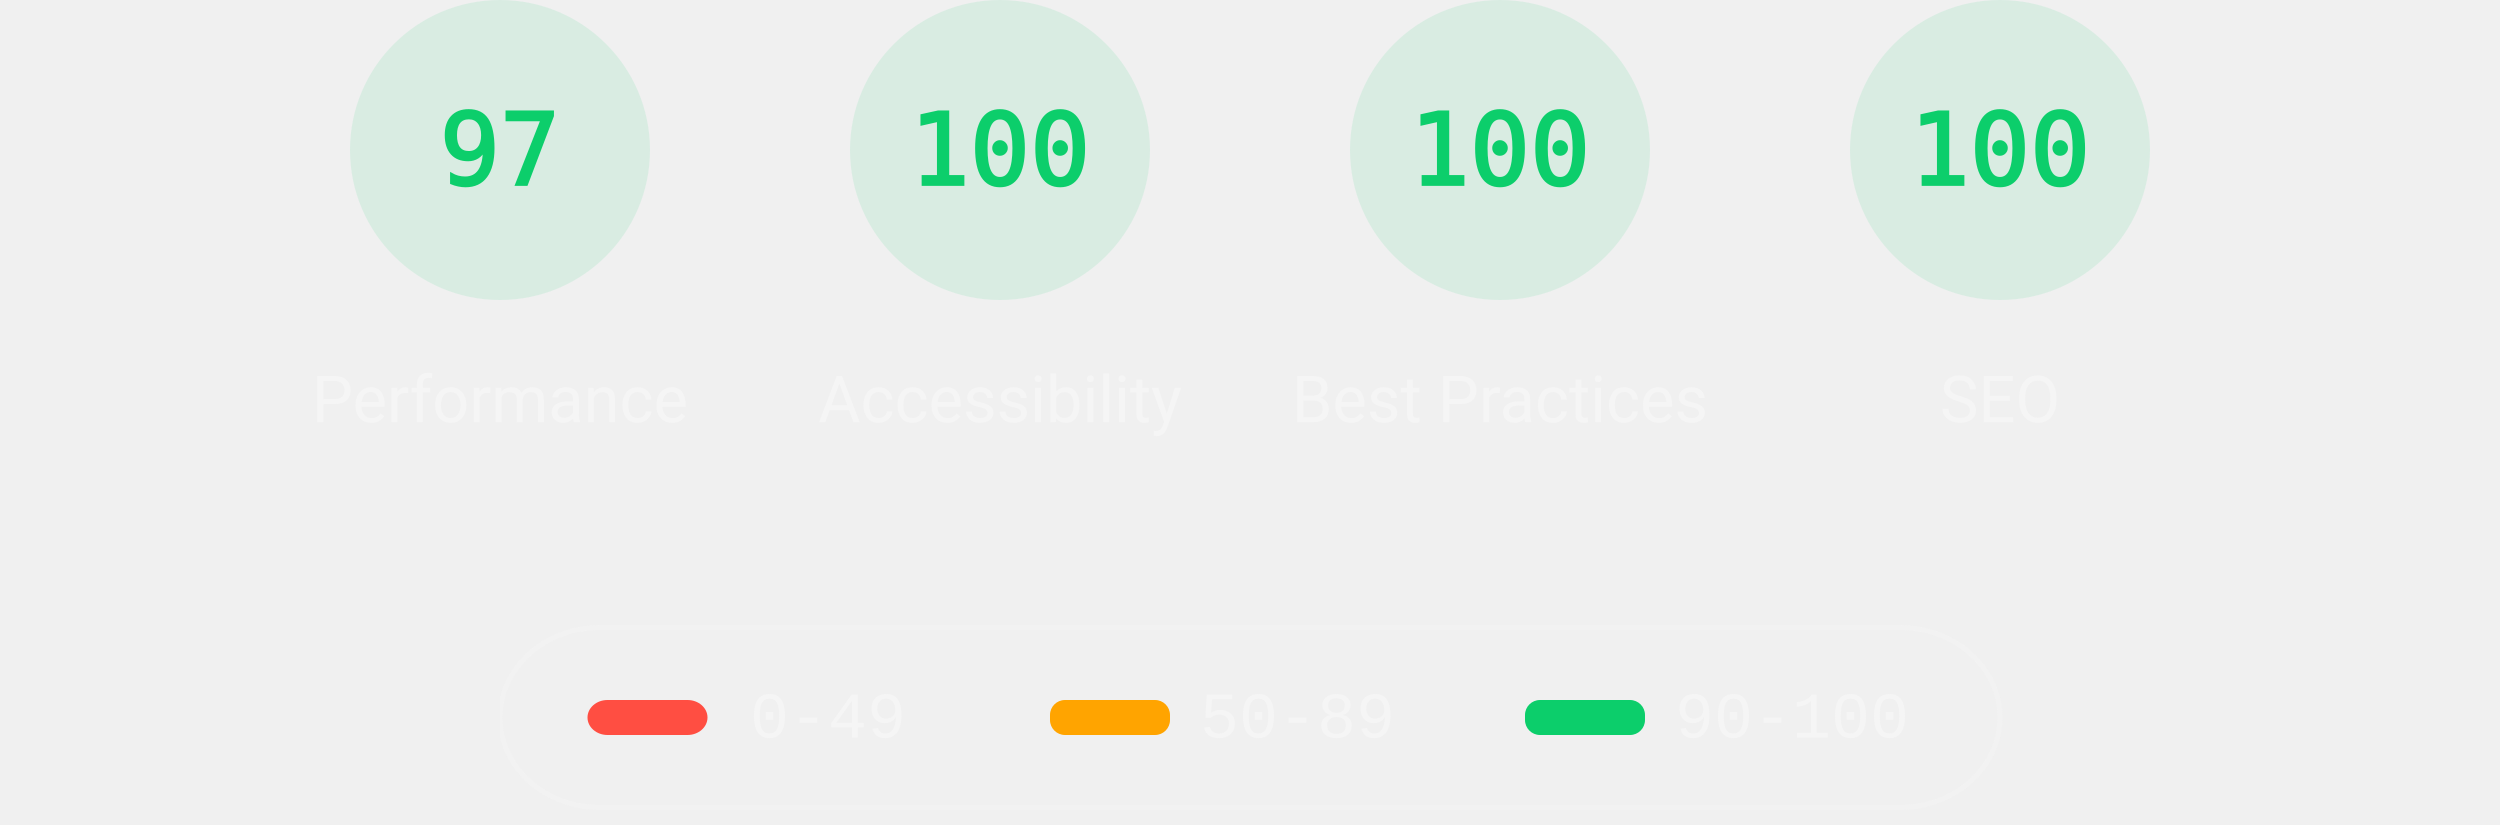
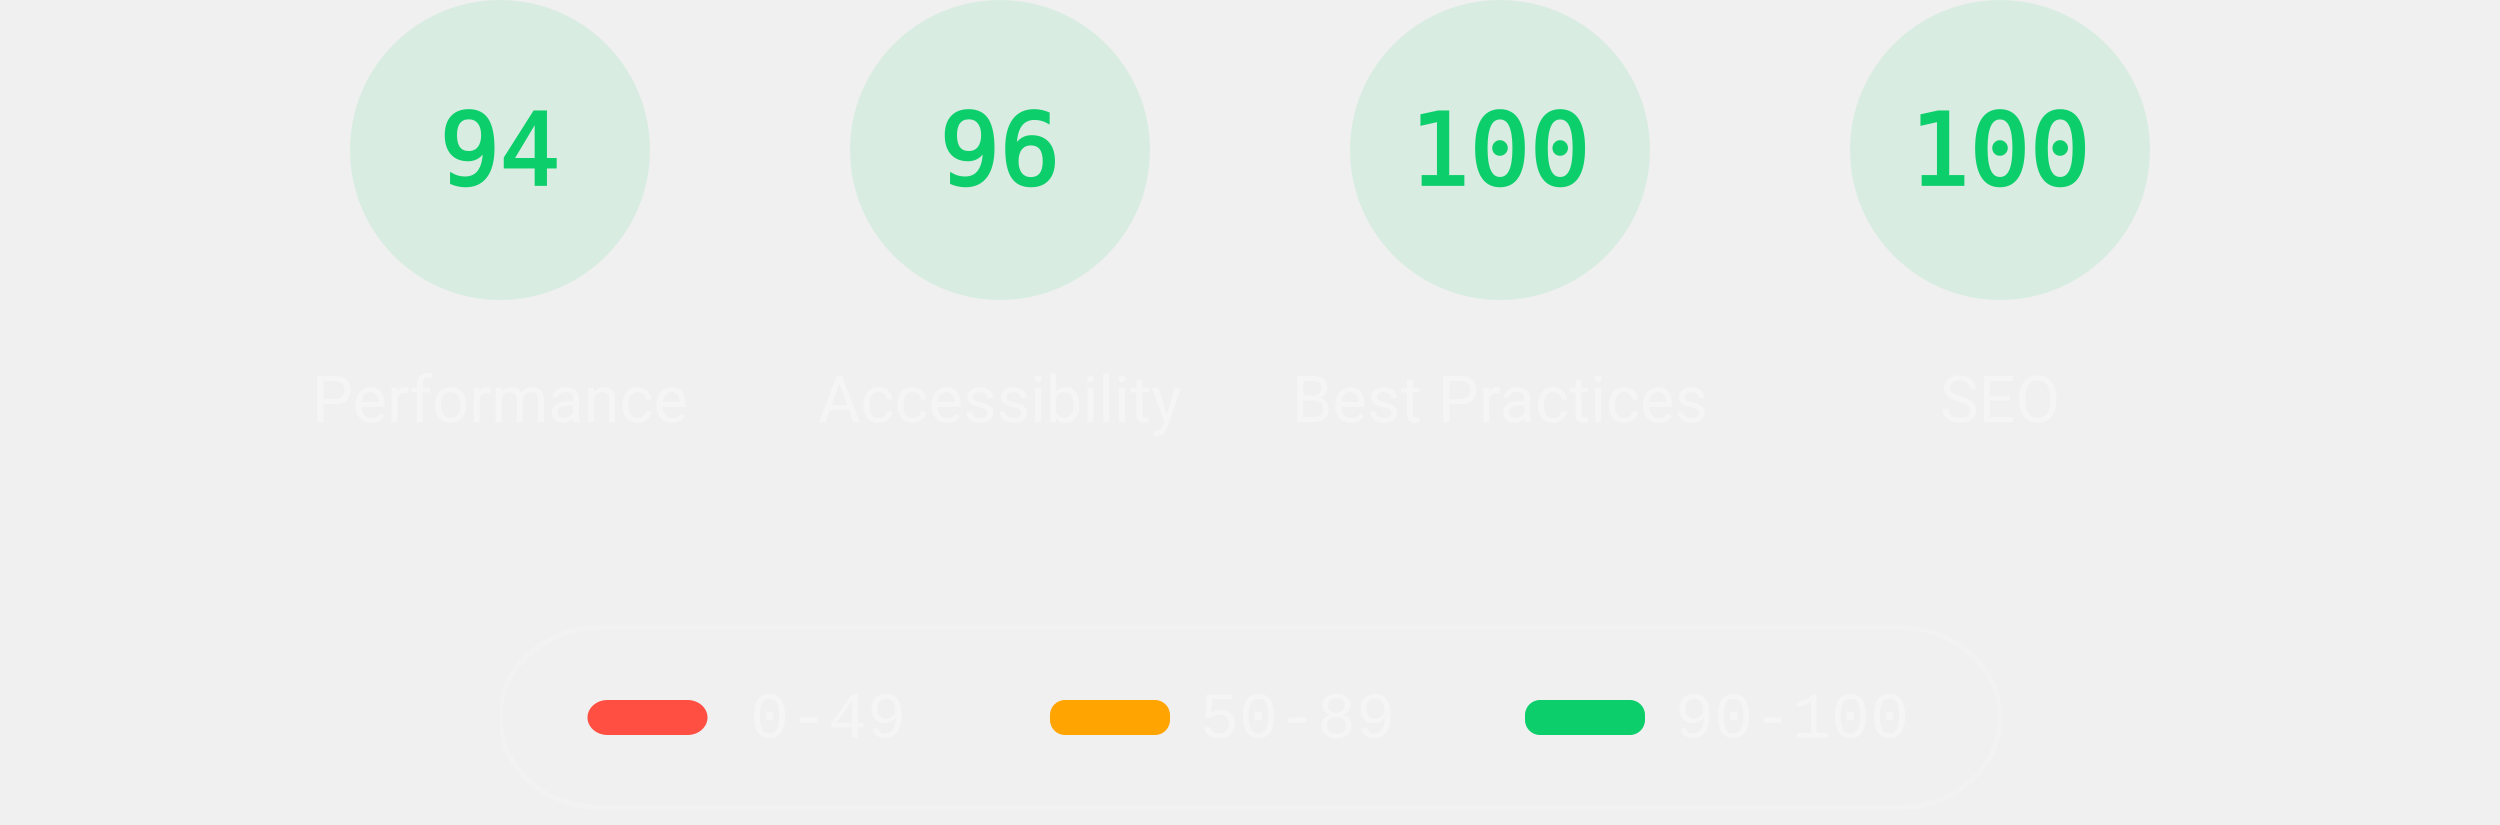
<svg xmlns="http://www.w3.org/2000/svg" class="theme--dark" fill="none" width="1000" height="330">
  <style>
			.gauge-base {
				opacity: 0.1
			}

			.gauge-arc {
				fill: none;
				animation-delay: 250ms;
				stroke-linecap: round;
				transform: rotate(-90deg);
				transform-origin: 100px 60px;
				animation: load-gauge 1s ease forwards
			}

			.guage-text {
				font-size: 40px;
				font-family: monospace;
				text-align: center
			}

			.guage-red {
				color: #ff4e42;
				fill: #ff4e42;
				stroke: #ff4e42
			}
			.guage-orange {
				color: #ffa400;
				fill: #ffa400;
				stroke: #ffa400
			}
			.guage-green {
				color: #0cce6b;
				fill: #0cce6b;
				stroke: #0cce6b
			}
			.theme--agnostic .guage-undefined {
				color: #5c5c5c;
				fill: #5c5c5c;
				stroke: #5c5c5c
			}
			.theme--light .guage-undefined {
				color: #1e1e1e;
				fill: #1e1e1e;
				stroke: #1e1e1e
			}
			.theme--dark .guage-undefined {
				color: #f5f5f5;
				fill: #f5f5f5;
				stroke: #f5f5f5
			}

			.guage-title {
				stroke: none;
				font-size: 26px;
				line-height: 26px;
				font-family: Roboto, Halvetica, Arial, sans-serif
			}
			.metric.guage-title {
				font-family: 'Courier New', Courier, monospace
			}
			.theme--agnostic .guage-title {
				color: #737373;
				fill: #737373
			}
			.theme--light .guage-title {
				color: #212121;
				fill: #212121
			}
			.theme--dark .guage-title {
				color: #f5f5f5;
				fill: #f5f5f5
			}

			@keyframes load-gauge {
				from {
					stroke-dasharray: 0 352.858
				}
			}
			.lh-gauge--pwa__disc {
				fill: #e0e0e0
			}
			.lh-gauge--pwa__logo {
				position: relative;
				fill: #b0b0b0
			}
			.lh-gauge--pwa__invisible {
				display: none
			}
			.lh-gauge--pwa__visible {
				display: inline
			}
			.guage-invisible {
				display: none
			}
			.lh-gauge--pwa__logo--primary-color {
				fill: #304ffe
			}
			.theme--agnostic .lh-gauge--pwa__logo--secondary-color {
				fill: #787878
			}
			.theme--light .lh-gauge--pwa__logo--secondary-color {
				fill: #3d3d3d
			}
			.theme--dark .lh-gauge--pwa__logo--secondary-color {
				fill: #d8b6b6
			}
			.theme--light #svg_2 {
				stroke: #00000022
			}
			.theme--agnostic #svg_2 {
				stroke: #616161
			}
			.theme--light #svg_2 {
				stroke: #00000022
			}
			.theme--dark #svg_2 {
				stroke: #f5f5f566
			}
		</style>
  <svg class="guage-div guage-perf guage-green" viewBox="0 0 200 200" width="200" height="200" x="100" y="0">
    <circle class="gauge-base" r="56" cx="100" cy="60" stroke-width="8" />
-     <circle class="gauge-arc guage-arc-1" r="56" cx="100" cy="60" stroke-width="8" style="stroke-dasharray: 341.302, 351.858;" />
-     <text class="guage-text" x="100px" y="60px" alignment-baseline="central" dominant-baseline="central" text-anchor="middle">97</text>
+     <circle class="gauge-arc guage-arc-1" r="56" cx="100" cy="60" stroke-width="8" style="stroke-dasharray: 330.747, 351.858;" />
+     <text class="guage-text" x="100px" y="60px" alignment-baseline="central" dominant-baseline="central" text-anchor="middle">94</text>
    <text class="guage-title" x="100px" y="160px" alignment-baseline="central" dominant-baseline="central" text-anchor="middle">Performance</text>
  </svg>
  <svg class="guage-div guage-acc guage-green" viewBox="0 0 200 200" width="200" height="200" x="300" y="0">
    <circle class="gauge-base" r="56" cx="100" cy="60" stroke-width="8" />
-     <circle class="gauge-arc guage-arc-2" r="56" cx="100" cy="60" stroke-width="8" style="stroke-dasharray: 351.858, 351.858;" />
-     <text class="guage-text" x="100px" y="60px" alignment-baseline="central" dominant-baseline="central" text-anchor="middle">100</text>
+     <circle class="gauge-arc guage-arc-2" r="56" cx="100" cy="60" stroke-width="8" style="stroke-dasharray: 337.784, 351.858;" />
+     <text class="guage-text" x="100px" y="60px" alignment-baseline="central" dominant-baseline="central" text-anchor="middle">96</text>
    <text class="guage-title" x="100px" y="160px" alignment-baseline="central" dominant-baseline="central" text-anchor="middle">Accessibility</text>
  </svg>
  <svg class="guage-div guage-best guage-green" viewBox="0 0 200 200" width="200" height="200" x="500" y="0">
    <circle class="gauge-base" r="56" cx="100" cy="60" stroke-width="8" />
    <circle class="gauge-arc guage-arc-3" r="56" cx="100" cy="60" stroke-width="8" style="stroke-dasharray: 351.858, 351.858;" />
    <text class="guage-text" x="100px" y="60px" alignment-baseline="central" dominant-baseline="central" text-anchor="middle">100</text>
    <text class="guage-title" x="100px" y="160px" alignment-baseline="central" dominant-baseline="central" text-anchor="middle">Best Practices</text>
  </svg>
  <svg class="guage-div guage-seo guage-green" viewBox="0 0 200 200" width="200" height="200" x="700" y="0">
    <circle class="gauge-base" r="56" cx="100" cy="60" stroke-width="8" />
    <circle class="gauge-arc guage-arc-4" r="56" cx="100" cy="60" stroke-width="8" style="stroke-dasharray: 351.858, 351.858;" />
    <text class="guage-text" x="100px" y="60px" alignment-baseline="central" dominant-baseline="central" text-anchor="middle">100</text>
    <text class="guage-title" x="100px" y="160px" alignment-baseline="central" dominant-baseline="central" text-anchor="middle">SEO</text>
  </svg>
  <svg class="guage-div guage-pwa guage-invisible" viewBox="0 0 200 200" width="200" height="200" x="900" y="0">
    <svg viewBox="0 0 60 60" width="112" height="112" x="44" y="4">
      <defs>
        <linearGradient id="lh-gauge--pwa__check-circle__gradient-0" x1="50%" y1="0%" x2="50%" y2="100%">
          <stop stop-color="#00C852" offset="0%" />
          <stop stop-color="#009688" offset="100%" />
        </linearGradient>
        <linearGradient id="lh-gauge--pwa__installable__shadow-gradient-0" x1="76.056%" x2="24.111%" y1="82.995%" y2="24.735%">
          <stop stop-color="#A5D6A7" offset="0%" />
          <stop stop-color="#80CBC4" offset="100%" />
        </linearGradient>
        <linearGradient id="lh-gauge--pwa__fast-reliable__shadow-gradient-0" x1="76.056%" y1="82.995%" x2="25.678%" y2="26.493%">
          <stop stop-color="#64B5F6" offset="0%" />
          <stop stop-color="#2979FF" offset="100%" />
        </linearGradient>
        <g id="lh-gauge--pwa__fast-reliable-badge-0">
          <circle fill="#FFFFFF" cx="10" cy="10" r="10" />
          <path fill="#304FFE" d="M10 3.58l5.25 2.34v3.5c0 3.23-2.24 6.26-5.25 7-3.01-.74-5.25-3.77-5.25-7v-3.5L10 3.58zm-.47 10.74l2.76-4.83.03-.07c.04-.08 0-.24-.22-.24h-1.64l.47-3.26h-.47l-2.7 4.77c-.02.01.05-.1-.04.05-.09.16-.1.31.18.31h1.63l-.47 3.27h.47z" />
        </g>
        <g id="lh-gauge--pwa__installable-badge-0">
          <circle fill="#FFFFFF" cx="10" cy="10" r="10" />
          <path fill="#009688" d="M10 4.167A5.835 5.835 0 0 0 4.167 10 5.835 5.835 0 0 0 10 15.833 5.835 5.835 0 0 0 15.833 10 5.835 5.835 0 0 0 10 4.167zm2.917 6.416h-2.334v2.334H9.417v-2.334H7.083V9.417h2.334V7.083h1.166v2.334h2.334v1.166z" />
        </g>
      </defs>
      <g stroke="none" fill-rule="nonzero">
        <circle class="lh-gauge--pwa__disc" cx="30" cy="30" r="30" />
        <g class="lh-gauge--pwa__logo">
          <path d="M35.66 19.39l.7-1.75h2L37.4 15 38.6 12l3.4 9h-2.51l-.58-1.61z" />
          <path d="M33.52 21l3.65-9h-2.42l-2.5 5.82L30.5 12h-1.86l-1.9 5.82-1.35-2.65-1.21 3.72L25.4 21h2.38l1.72-5.2 1.64 5.2z" />
          <path fill-rule="nonzero" d="M20.3 17.91h1.48c.45 0 .85-.05 1.2-.15l.39-1.18 1.07-3.3a2.64 2.64 0 0 0-.28-.37c-.55-.6-1.36-.91-2.42-.91H18v9h2.3V17.9zm1.96-3.84c.22.22.33.5.33.87 0 .36-.1.65-.29.87-.2.23-.59.35-1.15.35h-.86v-2.41h.87c.52 0 .89.1 1.1.32z" />
        </g>
        <rect class="lh-gauge--pwa__component lh-gauge--pwa__na-line lh-gauge--pwa__invisible" fill="#FFFFFF" x="20" y="32" width="20" height="4" rx="2" />
        <g class="lh-gauge--pwa__component lh-gauge--pwa__fast-reliable-badge lh-gauge--pwa__invisible" transform="translate(20, 29)">
          <path fill="url(#lh-gauge--pwa__fast-reliable__shadow-gradient-0)" d="M33.63 19.49A30 30 0 0 1 16.2 30.36L3 17.14 17.14 3l16.49 16.49z" />
          <use href="#lh-gauge--pwa__fast-reliable-badge-0" />
        </g>
        <g class="lh-gauge--pwa__component lh-gauge--pwa__installable-badge lh-gauge--pwa__invisible" transform="translate(20, 29)">
          <path fill="url(#lh-gauge--pwa__installable__shadow-gradient-0)" d="M33.629 19.487c-4.272 5.453-10.391 9.39-17.415 10.869L3 17.142 17.142 3 33.63 19.487z" />
          <use href="#lh-gauge--pwa__installable-badge-0" />
        </g>
        <g class="lh-gauge--pwa__component lh-gauge--pwa__fast-reliable-installable-badges lh-gauge--pwa__invisible">
          <g transform="translate(8, 29)">
            <path fill="url(#lh-gauge--pwa__fast-reliable__shadow-gradient-0)" d="M16.321 30.463L3 17.143 17.142 3l22.365 22.365A29.864 29.864 0 0 1 22 31c-1.942 0-3.84-.184-5.679-.537z" />
            <use href="#lh-gauge--pwa__fast-reliable-badge-0" />
          </g>
          <g transform="translate(32, 29)">
            <path fill="url(#lh-gauge--pwa__installable__shadow-gradient-0)" d="M25.982 11.84a30.107 30.107 0 0 1-13.08 15.203L3 17.143 17.142 3l8.84 8.84z" />
            <use href="#lh-gauge--pwa__installable-badge-0" />
          </g>
        </g>
        <g class="lh-gauge--pwa__component lh-gauge--pwa__check-circle lh-gauge--pwa__invisible" transform="translate(18, 28)">
          <circle fill="#FFFFFF" cx="12" cy="12" r="12" />
          <path fill="url(#lh-gauge--pwa__check-circle__gradient-0)" d="M12 2a10 10 0 1 0 0 20 10 10 0 0 0 0-20zm-2 15l-5-5 1.41-1.41L10 14.17l7.59-7.59L19 8l-9 9z" />
        </g>
      </g>
    </svg>
    <text class="guage-title" y="160px" alignment-baseline="central" dominant-baseline="central" text-anchor="middle">
      <tspan x="100px" dy="-6px">Progressive</tspan>
      <tspan x="100px" dy="30px">Web App</tspan>
    </text>
  </svg>
  <svg width="604" height="76" x="200" y="250">
    <g>
      <rect fill="none" id="canvas_background" height="80" width="604" y="-1" x="-1" />
      <g display="none" overflow="visible" y="0" x="0" height="100%" width="100%" id="canvasGrid">
        <rect fill="url(#gridpattern)" stroke-width="0" y="0" x="0" height="100%" width="100%" />
      </g>
    </g>
    <g>
      <rect fill-opacity="0" stroke-width="2" rx="40" id="svg_2" height="72" width="600" y="1" x="0" fill="#000000" />
      <rect stroke="#000" rx="8" id="svg_3" height="14" width="48" y="30" x="35" stroke-opacity="null" stroke-width="0" fill="#ff4e42" />
      <rect stroke="#000" rx="6" id="svg_4" height="14" width="48" y="30" x="220" stroke-opacity="null" stroke-width="0" fill="#ffa400" />
      <rect stroke="#000" rx="6" id="svg_5" height="14" width="48" y="30" x="410" stroke-opacity="null" stroke-width="0" fill="#0cce6b" />
      <text class="metric guage-title" xml:space="preserve" text-anchor="start" font-size="26" id="svg_6" y="45" x="100" stroke-opacity="null" stroke-width="0" stroke="#000">0-49</text>
      <text class="metric guage-title" xml:space="preserve" text-anchor="start" font-size="26" id="svg_7" y="45" x="280" stroke-opacity="null" stroke-width="0" stroke="#000">50-89</text>
      <text class="metric guage-title" xml:space="preserve" text-anchor="start" font-size="26" id="svg_8" y="45" x="470" stroke-opacity="null" stroke-width="0" stroke="#000">90-100</text>
    </g>
  </svg>
</svg>
